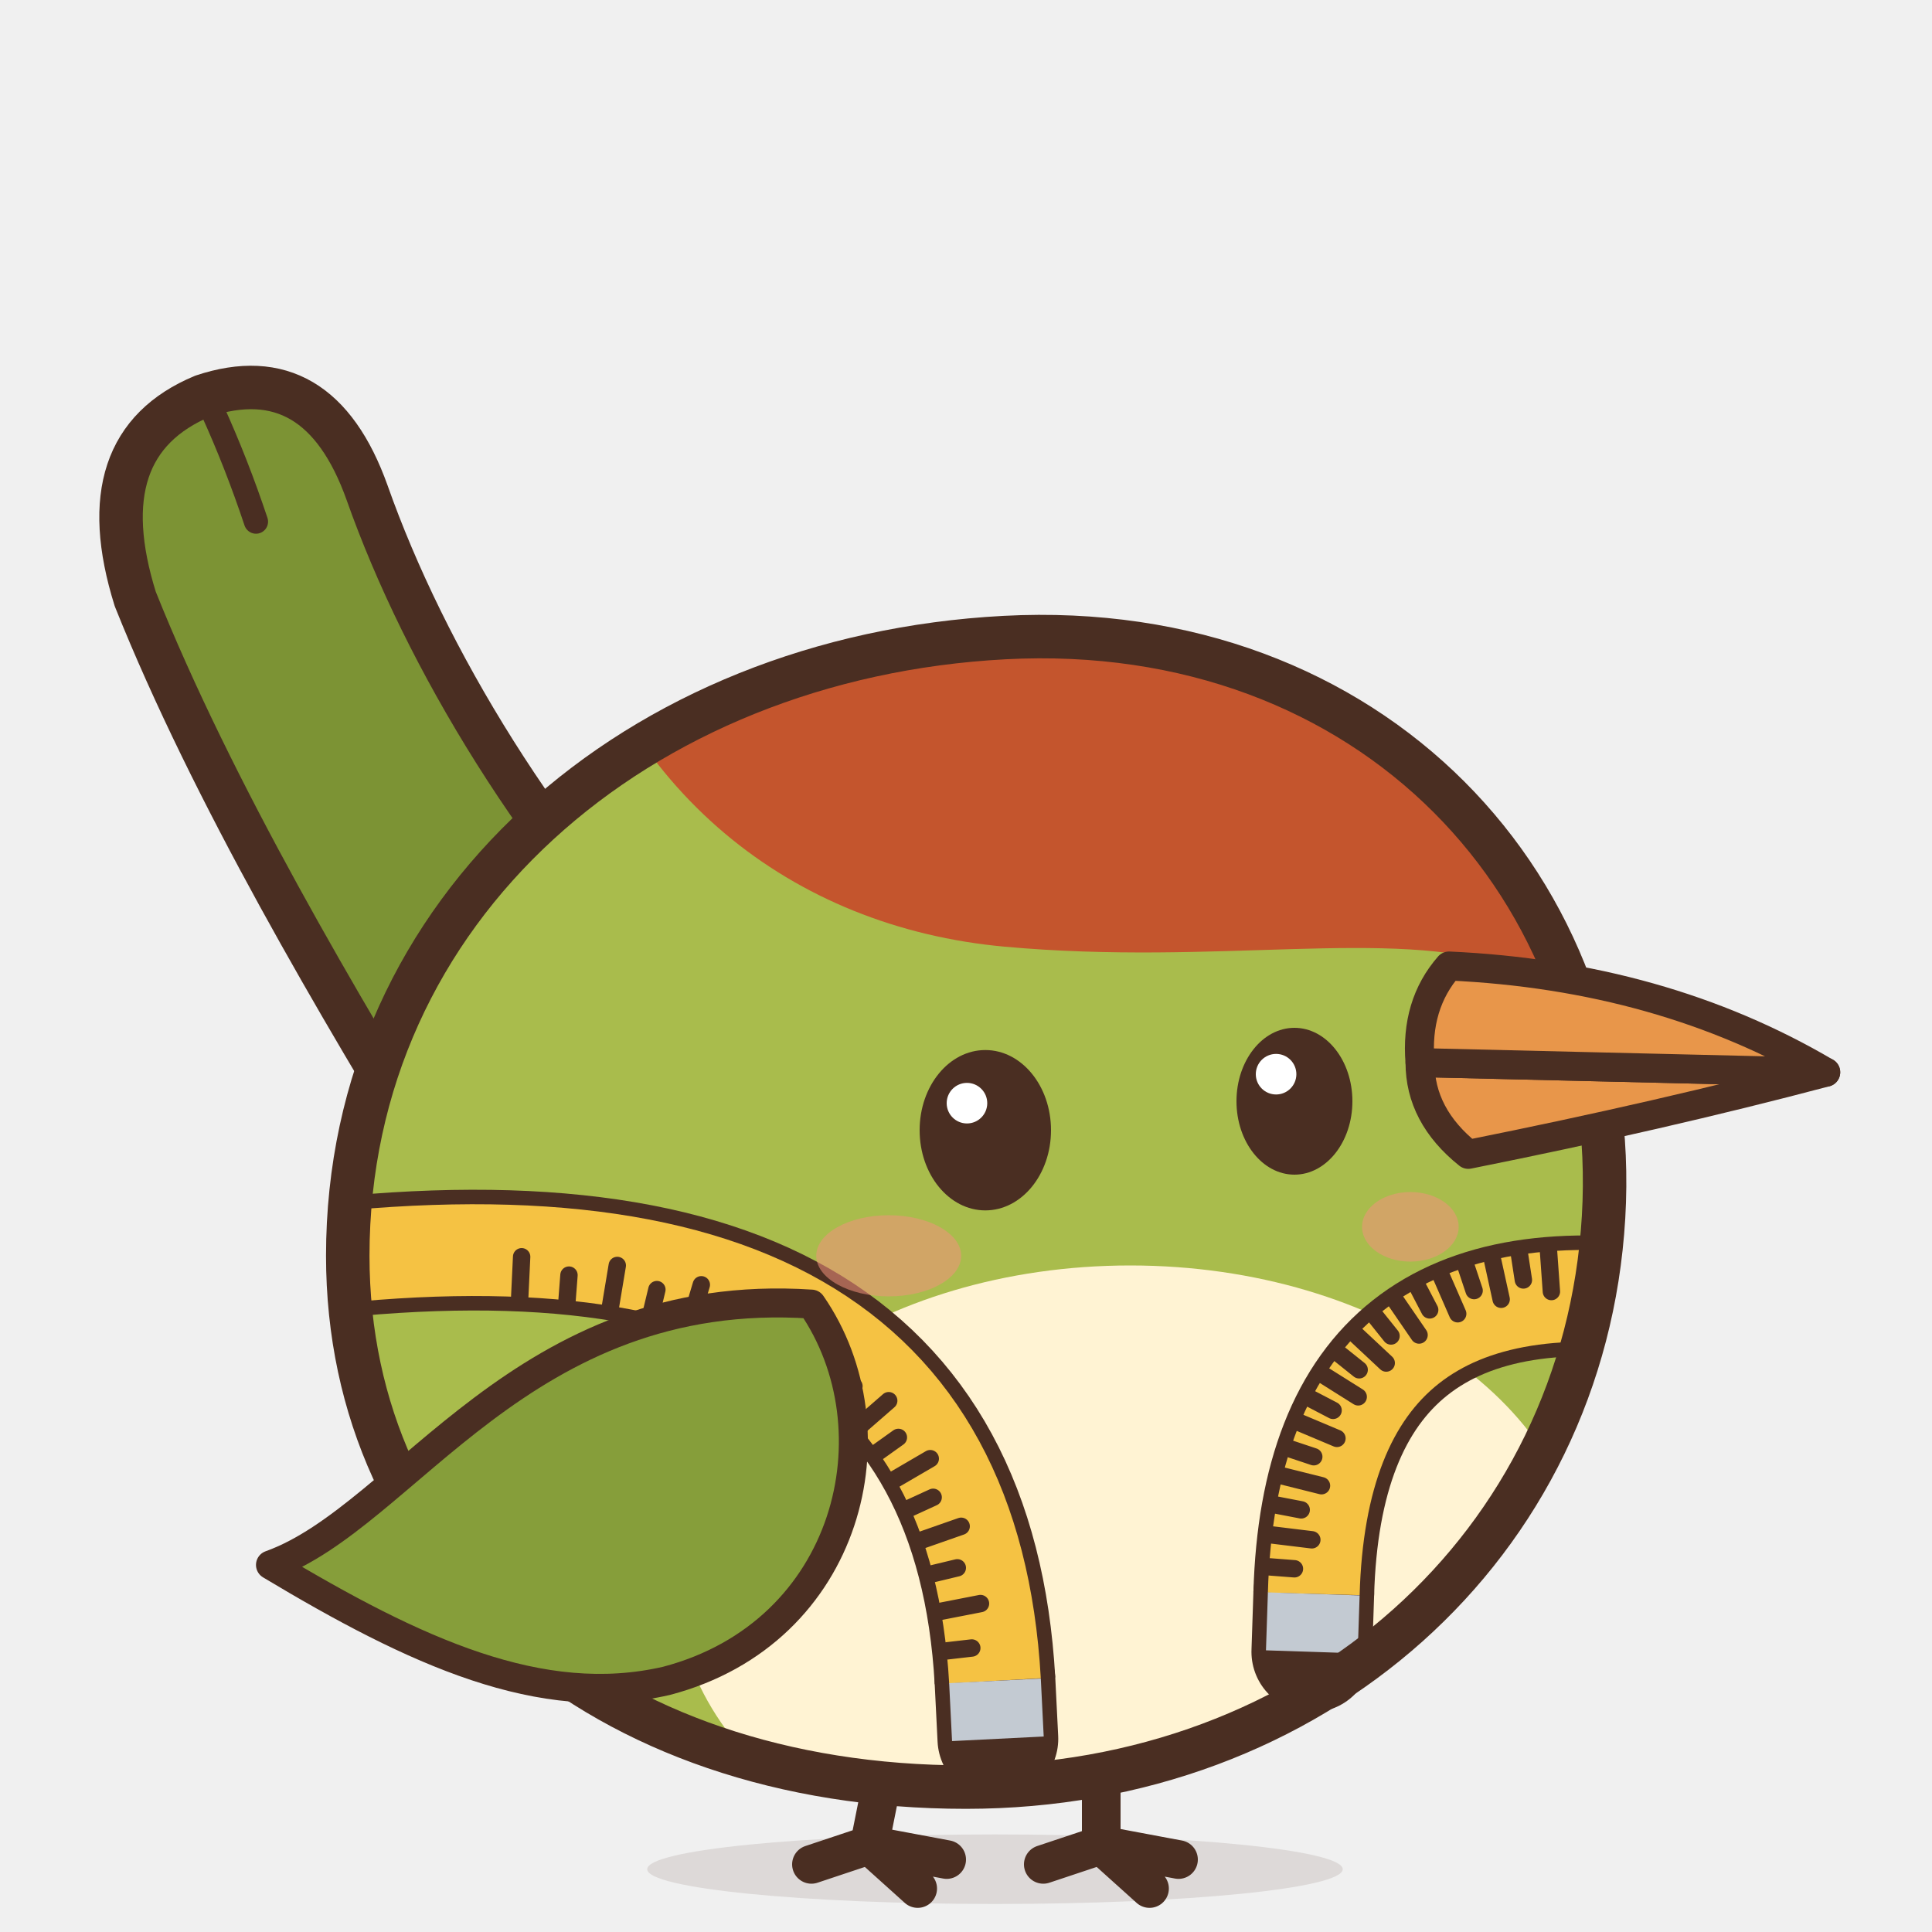
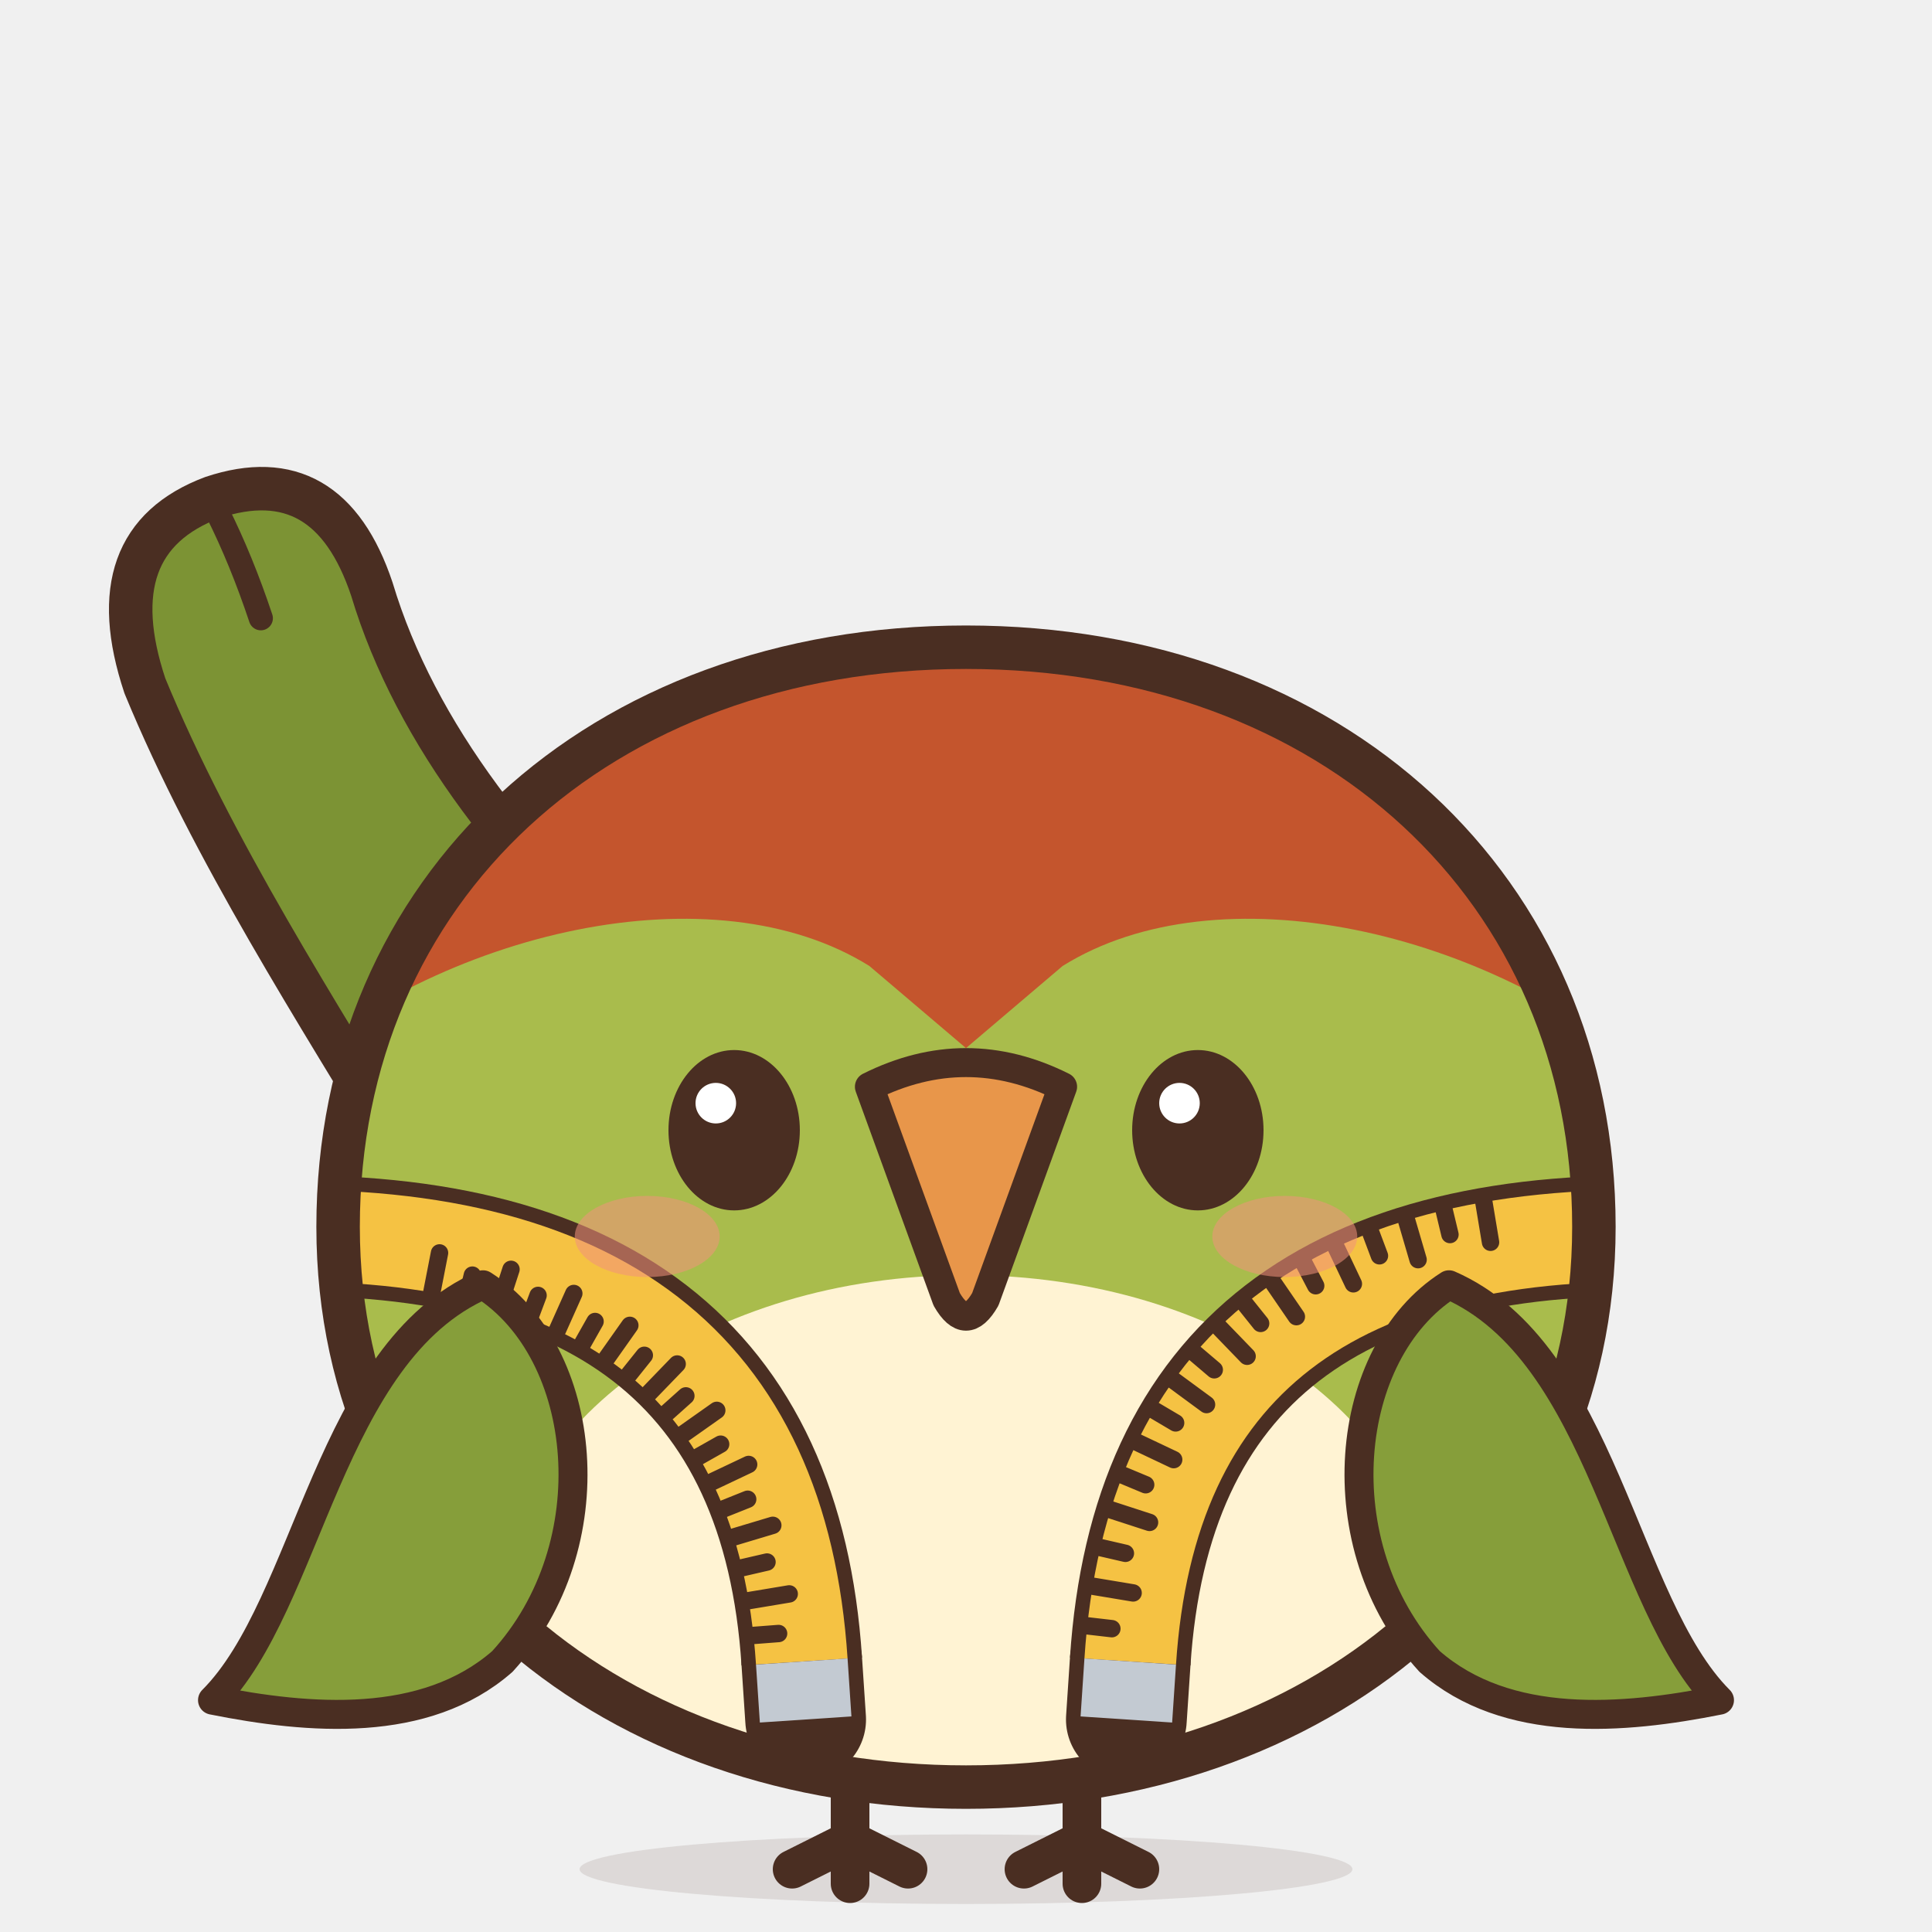
<svg xmlns="http://www.w3.org/2000/svg" viewBox="0 0 200 200" width="200" height="200" role="img" aria-labelledby="t d">
  <defs>
    <clipPath id="fitz-body">
-       <path d="M104 66 C 142 64, 168 92, 166 126 C 164 160, 136 185, 100 185 C 62 185, 36 162, 36 130 C 36 94, 66 68, 104 66 Z" />
+       <path d="M100 67 C 138 67, 165 92, 165 127 C 165 162, 136 185, 100 185 C 64 185, 35 162, 35 127 C 35 92, 62 67, 100 67 Z" />
    </clipPath>
    <clipPath id="fitz-body-tape">
-       <path d="M104 66 C 142 64, 168 92, 166 126 C 164 160, 136 185, 100 185 C 62 185, 36 162, 36 130 C 36 94, 66 68, 104 66 Z" />
-       <rect x="80" y="150" width="80" height="50" />
+       <path d="M100 67 C 138 67, 165 92, 165 127 C 165 162, 136 185, 100 185 C 64 185, 35 162, 35 127 C 35 92, 62 67, 100 67 Z" />
+       <rect x="60" y="150" width="80" height="50" />
    </clipPath>
  </defs>
-   <ellipse class="shadow" cx="103" cy="193.5" rx="36" ry="3.6" fill="#4A2E22" opacity=".12" />
+   <ellipse class="shadow" cx="100" cy="193.5" rx="40" ry="3.6" fill="#4A2E22" opacity=".12" />
  <g class="bird">
    <g class="feet">
-       <path d="M92 181 L90 191 M84 193 L90 191 L98 192.5 M90 191 L95 195.5" stroke="#4A2E22" stroke-width="4" stroke-linecap="round" stroke-linejoin="round" fill="none" />
-       <path d="M114 181 L114 191 M108 193 L114 191 L122 192.5 M114 191 L119 195.5" stroke="#4A2E22" stroke-width="4" stroke-linecap="round" stroke-linejoin="round" fill="none" />
+       <path d="M88 181 L88 190.5 M82 193.5 L88 190.5 L94 193.5 M88 190.5 L88 195" stroke="#4A2E22" stroke-width="4" stroke-linecap="round" stroke-linejoin="round" fill="none" />
+       <path d="M112 181 L112 190.5 M106 193.5 L112 190.5 L118 193.5 M112 190.5 L112 195" stroke="#4A2E22" stroke-width="4" stroke-linecap="round" stroke-linejoin="round" fill="none" />
    </g>
    <g class="tail">
-       <path d="M72 104 L46 122 C 35 104, 22 82, 14 62 Q 9 46 21 41 Q 33 37 38 51 C 44 68, 56 88, 72 104 Z" fill="#7C9334" stroke="#4A2E22" stroke-width="4.5" stroke-linejoin="round" />
-       <path d="M22 42.5 Q 24.5 48 26.5 54" fill="none" stroke="#4A2E22" stroke-width="2.5" stroke-linecap="round" />
+       <path d="M68 102 L42 120 C 33 105, 22 88, 15 71 Q 10 56 22 51.5 Q 34 47.5 38.5 61 C 43 76, 54 90, 68 102 Z" fill="#7C9334" stroke="#4A2E22" stroke-width="4.5" stroke-linejoin="round" />
+       <path d="M22.5 53 Q 25 58 27 64" fill="none" stroke="#4A2E22" stroke-width="2.5" stroke-linecap="round" />
    </g>
    <g class="body">
-       <path d="M104 66 C 142 64, 168 92, 166 126 C 164 160, 136 185, 100 185 C 62 185, 36 162, 36 130 C 36 94, 66 68, 104 66 Z" fill="#A9BC4C" />
+       <path d="M100 67 C 138 67, 165 92, 165 127 C 165 162, 136 185, 100 185 C 64 185, 35 162, 35 127 C 35 92, 62 67, 100 67 Z" fill="#A9BC4C" />
      <g clip-path="url(#fitz-body)">
-         <path d="M58 58 C 64 82, 82 96, 104 98 C 126 100, 144 96, 156 100 C 162 103, 166 106, 178 108 L178 40 L58 40 Z" fill="#C4552D" />
-         <ellipse cx="117" cy="164" rx="47" ry="33" fill="#FFF3D3" />
+         <path d="M28 112 C 46 96, 74 90, 90 100 L100 108.5 L110 100 C 126 90, 154 96, 172 112 L172 40 L28 40 Z" fill="#C4552D" />
+         <ellipse cx="100.0" cy="166" rx="48" ry="34" fill="#FFF3D3" />
      </g>
      <g class="tape" clip-path="url(#fitz-body-tape)">
-         <path d="M28 131 Q100 121 103 174" fill="none" stroke="#4A2E22" stroke-width="12.5" />
-         <path d="M103 174 L103.3 180" fill="none" stroke="#4A2E22" stroke-width="12.5" stroke-linecap="round" />
-         <path d="M28 131 Q100 121 103 174" fill="none" stroke="#F5C243" stroke-width="9.5" />
-         <path d="M103 174 L103.3 180" fill="none" stroke="#C3CAD2" stroke-width="9.5" />
-         <path d="M53.8 134.3 L54 130.1 M58.7 134.6 L58.9 132 M63.2 135.2 L63.9 131 M67.4 136 L68 133.5 M71.4 137 L72.6 133 M75 138.3 L76 135.9 M78.3 139.8 L80.2 136 M81.4 141.5 L82.7 139.2 M84.1 143.3 L86.7 140 M86.6 145.4 L88.4 143.5 M88.9 147.7 L92 145 M90.9 150.3 L93 148.8 M92.7 153.1 L96.3 151 M94.2 156.1 L96.6 155 M95.5 159.4 L99.5 158 M96.6 162.9 L99.1 162.3 M97.4 166.8 L101.5 166 M98 170.9 L100.6 170.6" stroke="#4A2E22" stroke-width="1.8" stroke-linecap="round" />
-         <path d="M174 135 Q137 129 136 165" fill="none" stroke="#4A2E22" stroke-width="12.5" />
-         <path d="M136 165 L135.8 171" fill="none" stroke="#4A2E22" stroke-width="12.5" stroke-linecap="round" />
-         <path d="M174 135 Q137 129 136 165" fill="none" stroke="#F5C243" stroke-width="9.5" />
-         <path d="M136 165 L135.8 171" fill="none" stroke="#C3CAD2" stroke-width="9.5" />
-         <path d="M160.3 129.5 L160.6 133.7 M157.3 129.9 L157.7 132.5 M154.5 130.4 L155.4 134.5 M151.8 131.2 L152.6 133.6 M149.2 132.1 L150.9 136 M146.8 133.3 L148 135.6 M144.5 134.7 L146.9 138.2 M142.4 136.3 L144 138.3 M140.4 138.2 L143.5 141.1 M138.7 140.2 L140.7 141.8 M137.1 142.4 L140.6 144.6 M135.7 144.8 L138 146 M134.6 147.3 L138.4 148.9 M133.6 150 L136 150.8 M132.8 152.8 L136.8 153.8 M132.1 155.8 L134.7 156.3 M131.7 158.9 L135.8 159.4 M131.4 162.2 L134 162.4" stroke="#4A2E22" stroke-width="1.8" stroke-linecap="round" />
+         <path d="M26 128 Q80 126 83 172" fill="none" stroke="#4A2E22" stroke-width="12.5" />
+         <path d="M83 172 L83.4 178" fill="none" stroke="#4A2E22" stroke-width="12.5" stroke-linecap="round" />
+         <path d="M26 128 Q80 126 83 172" fill="none" stroke="#F5C243" stroke-width="9.5" />
+         <path d="M83 172 L83.4 178" fill="none" stroke="#C3CAD2" stroke-width="9.5" />
+         <path d="M44.7 133.8 L45.5 129.7 M48.3 134.5 L48.9 132 M51.6 135.4 L52.9 131.4 M54.8 136.5 L55.7 134.1 M57.7 137.7 L59.4 133.9 M60.3 139.1 L61.6 136.8 M62.8 140.6 L65.2 137.2 M65.1 142.3 L66.7 140.3 M67.2 144.2 L70.1 141.2 M69.1 146.2 L71 144.5 M70.8 148.4 L74.2 146 M72.3 150.8 L74.6 149.5 M73.7 153.4 L77.5 151.6 M74.9 156.2 L77.4 155.2 M76 159.1 L80 157.9 M76.8 162.3 L79.4 161.7 M77.5 165.7 L81.7 165 M78 169.3 L80.6 169.1" stroke="#4A2E22" stroke-width="1.8" stroke-linecap="round" />
+         <path d="M174 128 Q120 126 117 172" fill="none" stroke="#4A2E22" stroke-width="12.5" />
+         <path d="M117 172 L116.6 178" fill="none" stroke="#4A2E22" stroke-width="12.5" stroke-linecap="round" />
+         <path d="M174 128 Q120 126 117 172" fill="none" stroke="#F5C243" stroke-width="9.5" />
+         <path d="M117 172 L116.6 178" fill="none" stroke="#C3CAD2" stroke-width="9.5" />
+         <path d="M153.6 124.4 L154.3 128.6 M149.5 125.3 L150.1 127.8 M145.6 126.3 L146.8 130.4 M141.9 127.6 L142.8 130 M138.3 129.1 L140.1 132.9 M135 130.8 L136.2 133.1 M131.8 132.8 L134.2 136.3 M128.9 135 L130.5 137 M126.2 137.4 L129.1 140.4 M123.7 140.1 L125.7 141.8 M121.5 142.9 L124.9 145.4 M119.5 146 L121.7 147.3 M117.7 149.3 L121.5 151.1 M116.2 152.7 L118.6 153.7 M115 156.3 L119 157.6 M113.9 160.2 L116.5 160.8 M113.1 164.2 L117.3 164.9 M112.5 168.3 L115.1 168.6" stroke="#4A2E22" stroke-width="1.8" stroke-linecap="round" />
      </g>
-       <path d="M104 66 C 142 64, 168 92, 166 126 C 164 160, 136 185, 100 185 C 62 185, 36 162, 36 130 C 36 94, 66 68, 104 66 Z" fill="none" stroke="#4A2E22" stroke-width="4.5" />
-       <g class="wing">
-         <path d="M84 135 C 93 148, 88 169, 69 174 C 56 177, 43 171, 28 162 C 42 157, 54 133, 84 135 Z" fill="#869E3A" stroke="#4A2E22" stroke-width="3" stroke-linejoin="round" />
+       <path d="M100 67 C 138 67, 165 92, 165 127 C 165 162, 136 185, 100 185 C 64 185, 35 162, 35 127 C 35 92, 62 67, 100 67 Z" fill="none" stroke="#4A2E22" stroke-width="4.5" />
+       <g class="wing l">
+         <path d="M50 133 C 61 140, 63 160, 52 172 C 44 179, 32 178, 22 176 C 32 166, 34 140, 50 133 Z" fill="#869E3A" stroke="#4A2E22" stroke-width="3" stroke-linejoin="round" />
+       </g>
+       <g class="wing r">
+         <path d="M150 133 C 139 140, 137 160, 148 172 C 156 179, 168 178, 178 176 C 168 166, 166 140, 150 133 Z" fill="#869E3A" stroke="#4A2E22" stroke-width="3" stroke-linejoin="round" />
      </g>
      <g class="blush" fill="#F2917C" opacity=".55">
-         <ellipse cx="92" cy="130" rx="7.5" ry="4.2" />
-         <ellipse cx="146" cy="127" rx="5" ry="3.6" />
+         <ellipse cx="67" cy="128" rx="7.5" ry="4.2" />
+         <ellipse cx="133" cy="128" rx="7.5" ry="4.2" />
      </g>
      <g class="pupils">
        <g class="eye">
-           <ellipse cx="102" cy="117" rx="6.8" ry="8.3" fill="#4A2E22" />
-           <circle cx="100.1" cy="114.2" r="2.1" fill="#FFFFFF" />
+           <ellipse cx="76" cy="117" rx="6.8" ry="8.3" fill="#4A2E22" />
+           <circle cx="74.1" cy="114.2" r="2.1" fill="#FFFFFF" />
        </g>
        <g class="eye">
-           <ellipse cx="134" cy="114" rx="6" ry="7.6" fill="#4A2E22" />
-           <circle cx="132.1" cy="111.2" r="2.1" fill="#FFFFFF" />
+           <ellipse cx="124" cy="117" rx="6.8" ry="8.3" fill="#4A2E22" />
+           <circle cx="122.1" cy="114.2" r="2.1" fill="#FFFFFF" />
        </g>
      </g>
      <g class="beak">
-         <path d="M147 110 L189 111 Q 172 115.5 152 119.5 Q 147 115.5 147 110 Z" fill="#E8964A" stroke="#4A2E22" stroke-width="3" stroke-linejoin="round" />
-         <path d="M150 100 Q 172 101 189 111 L147 110 Q 146.5 104 150 100 Z" fill="#E8964A" stroke="#4A2E22" stroke-width="3" stroke-linejoin="round" />
+         <path d="M90 112.5 Q100 107.5 110 112.5 L102 134.5 Q100 138 98 134.5 Z" fill="#E8964A" stroke="#4A2E22" stroke-width="3" stroke-linejoin="round" />
      </g>
    </g>
  </g>
</svg>
